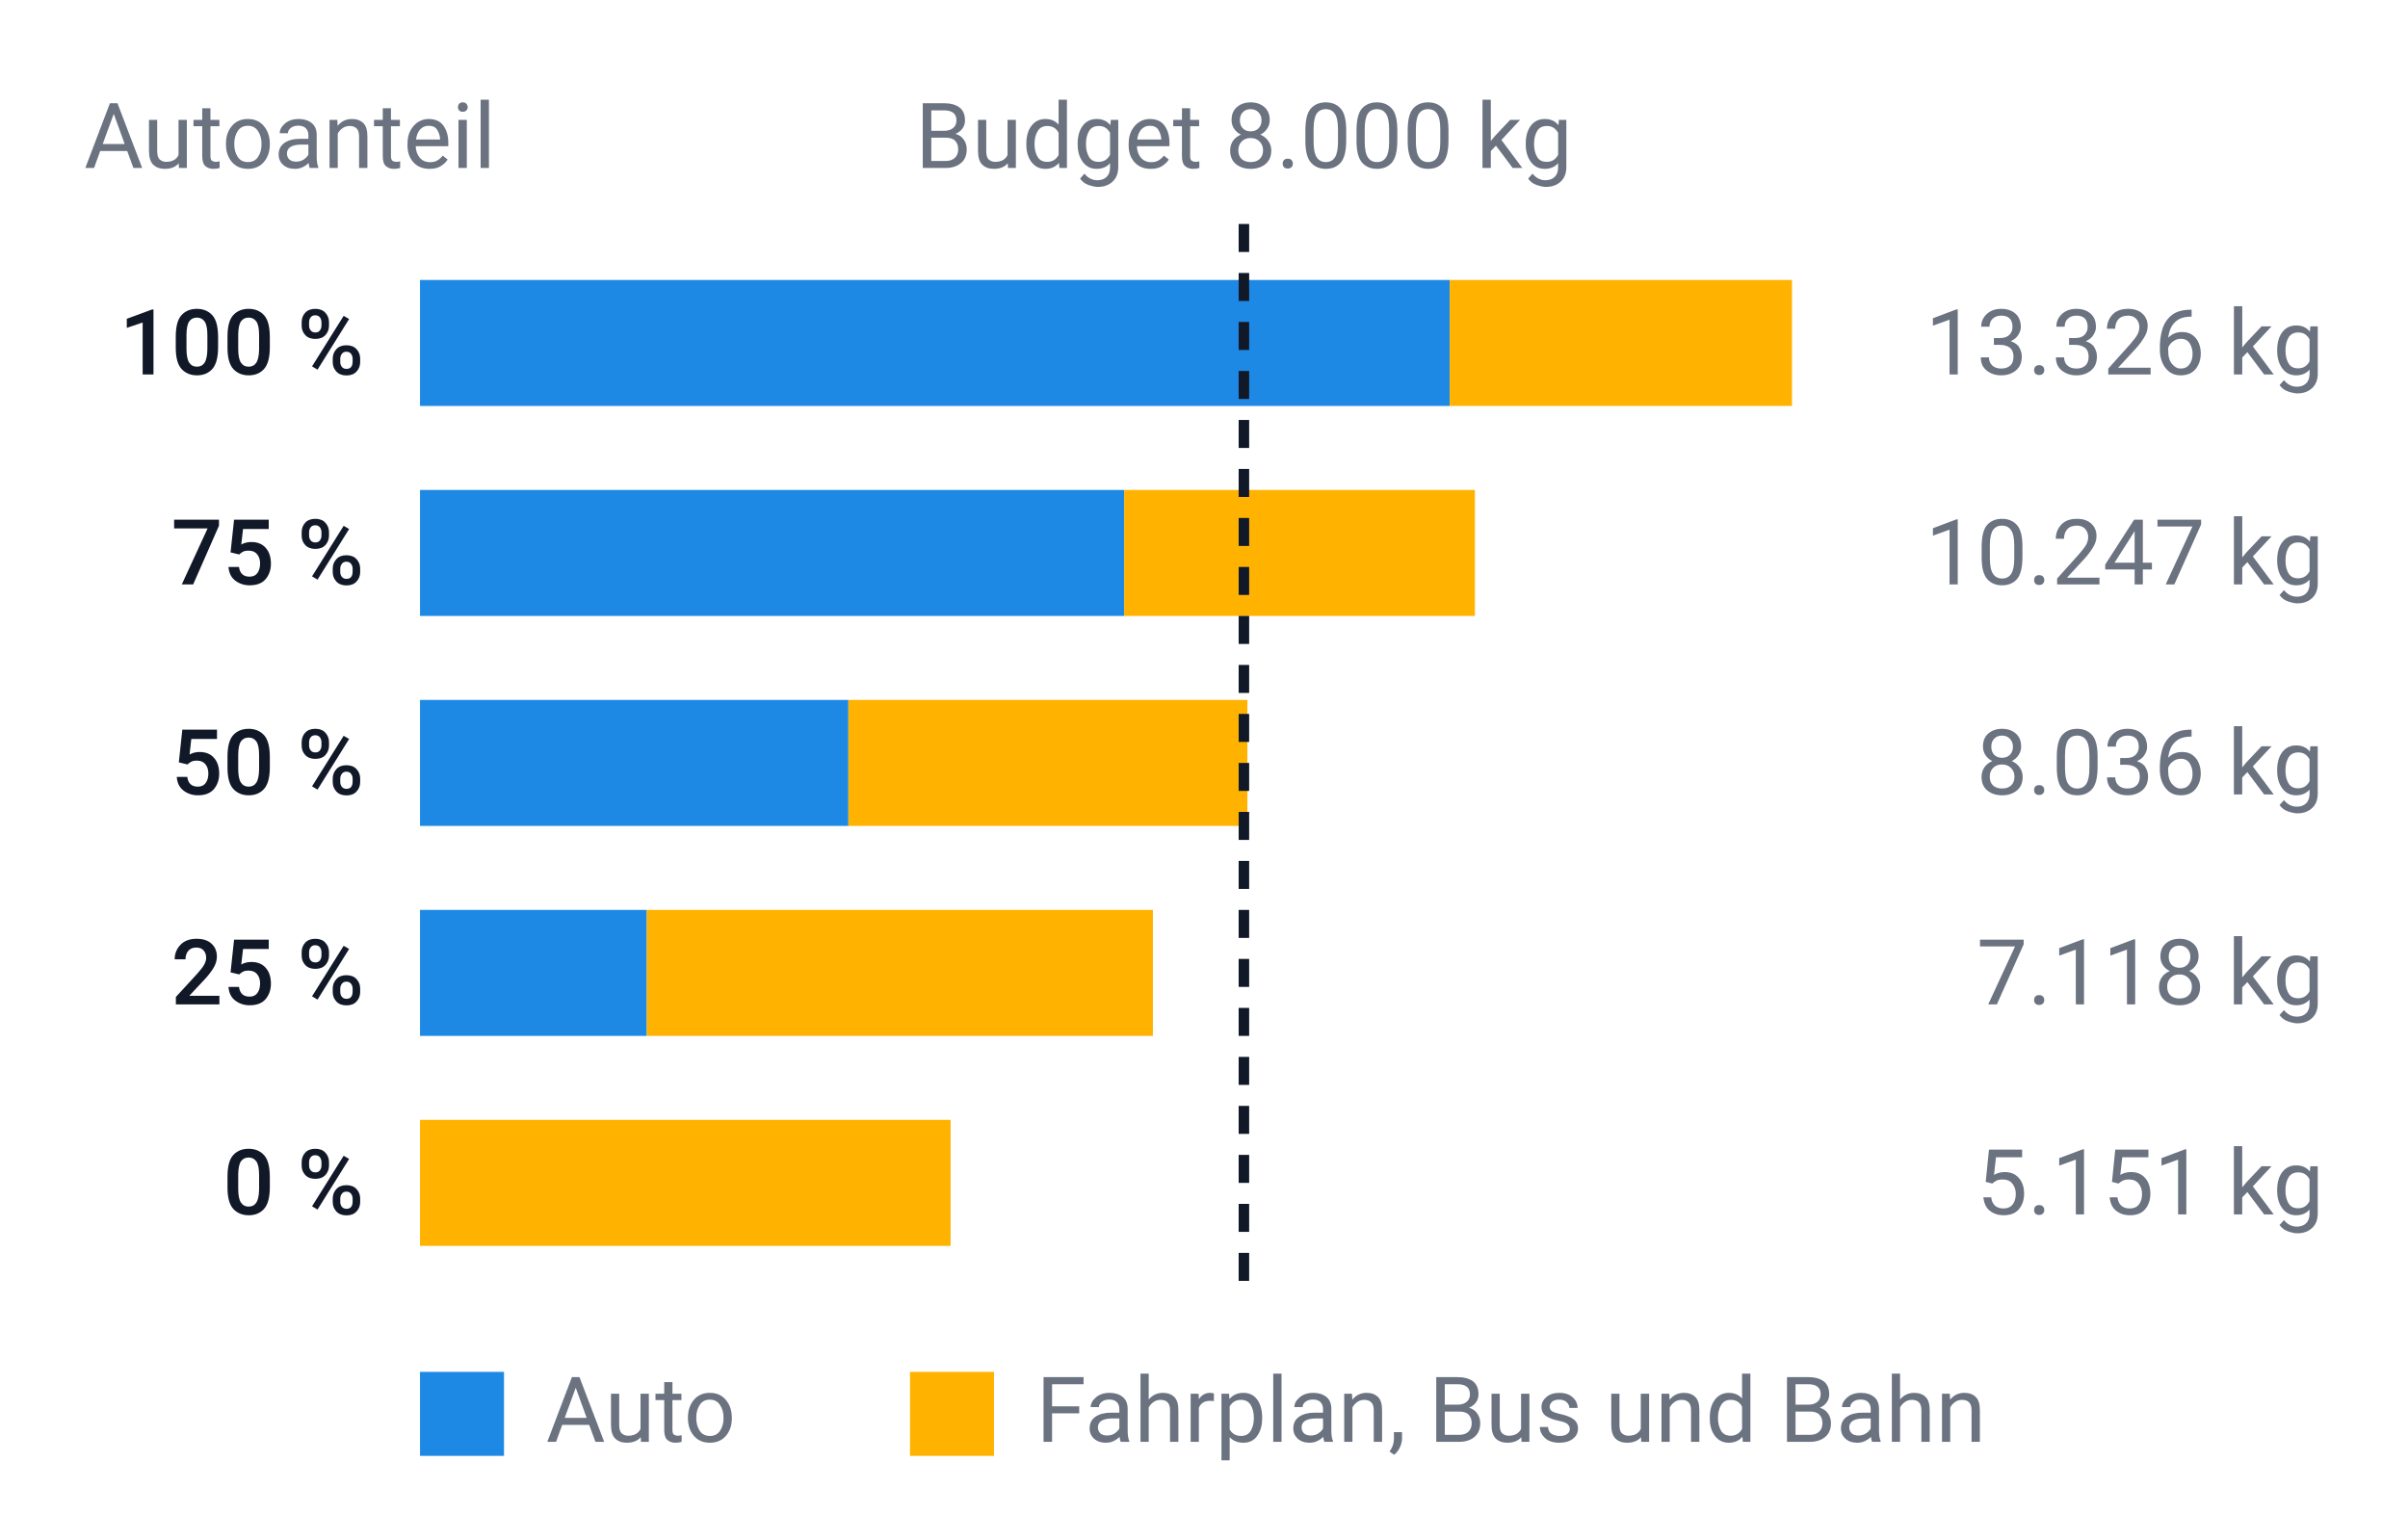
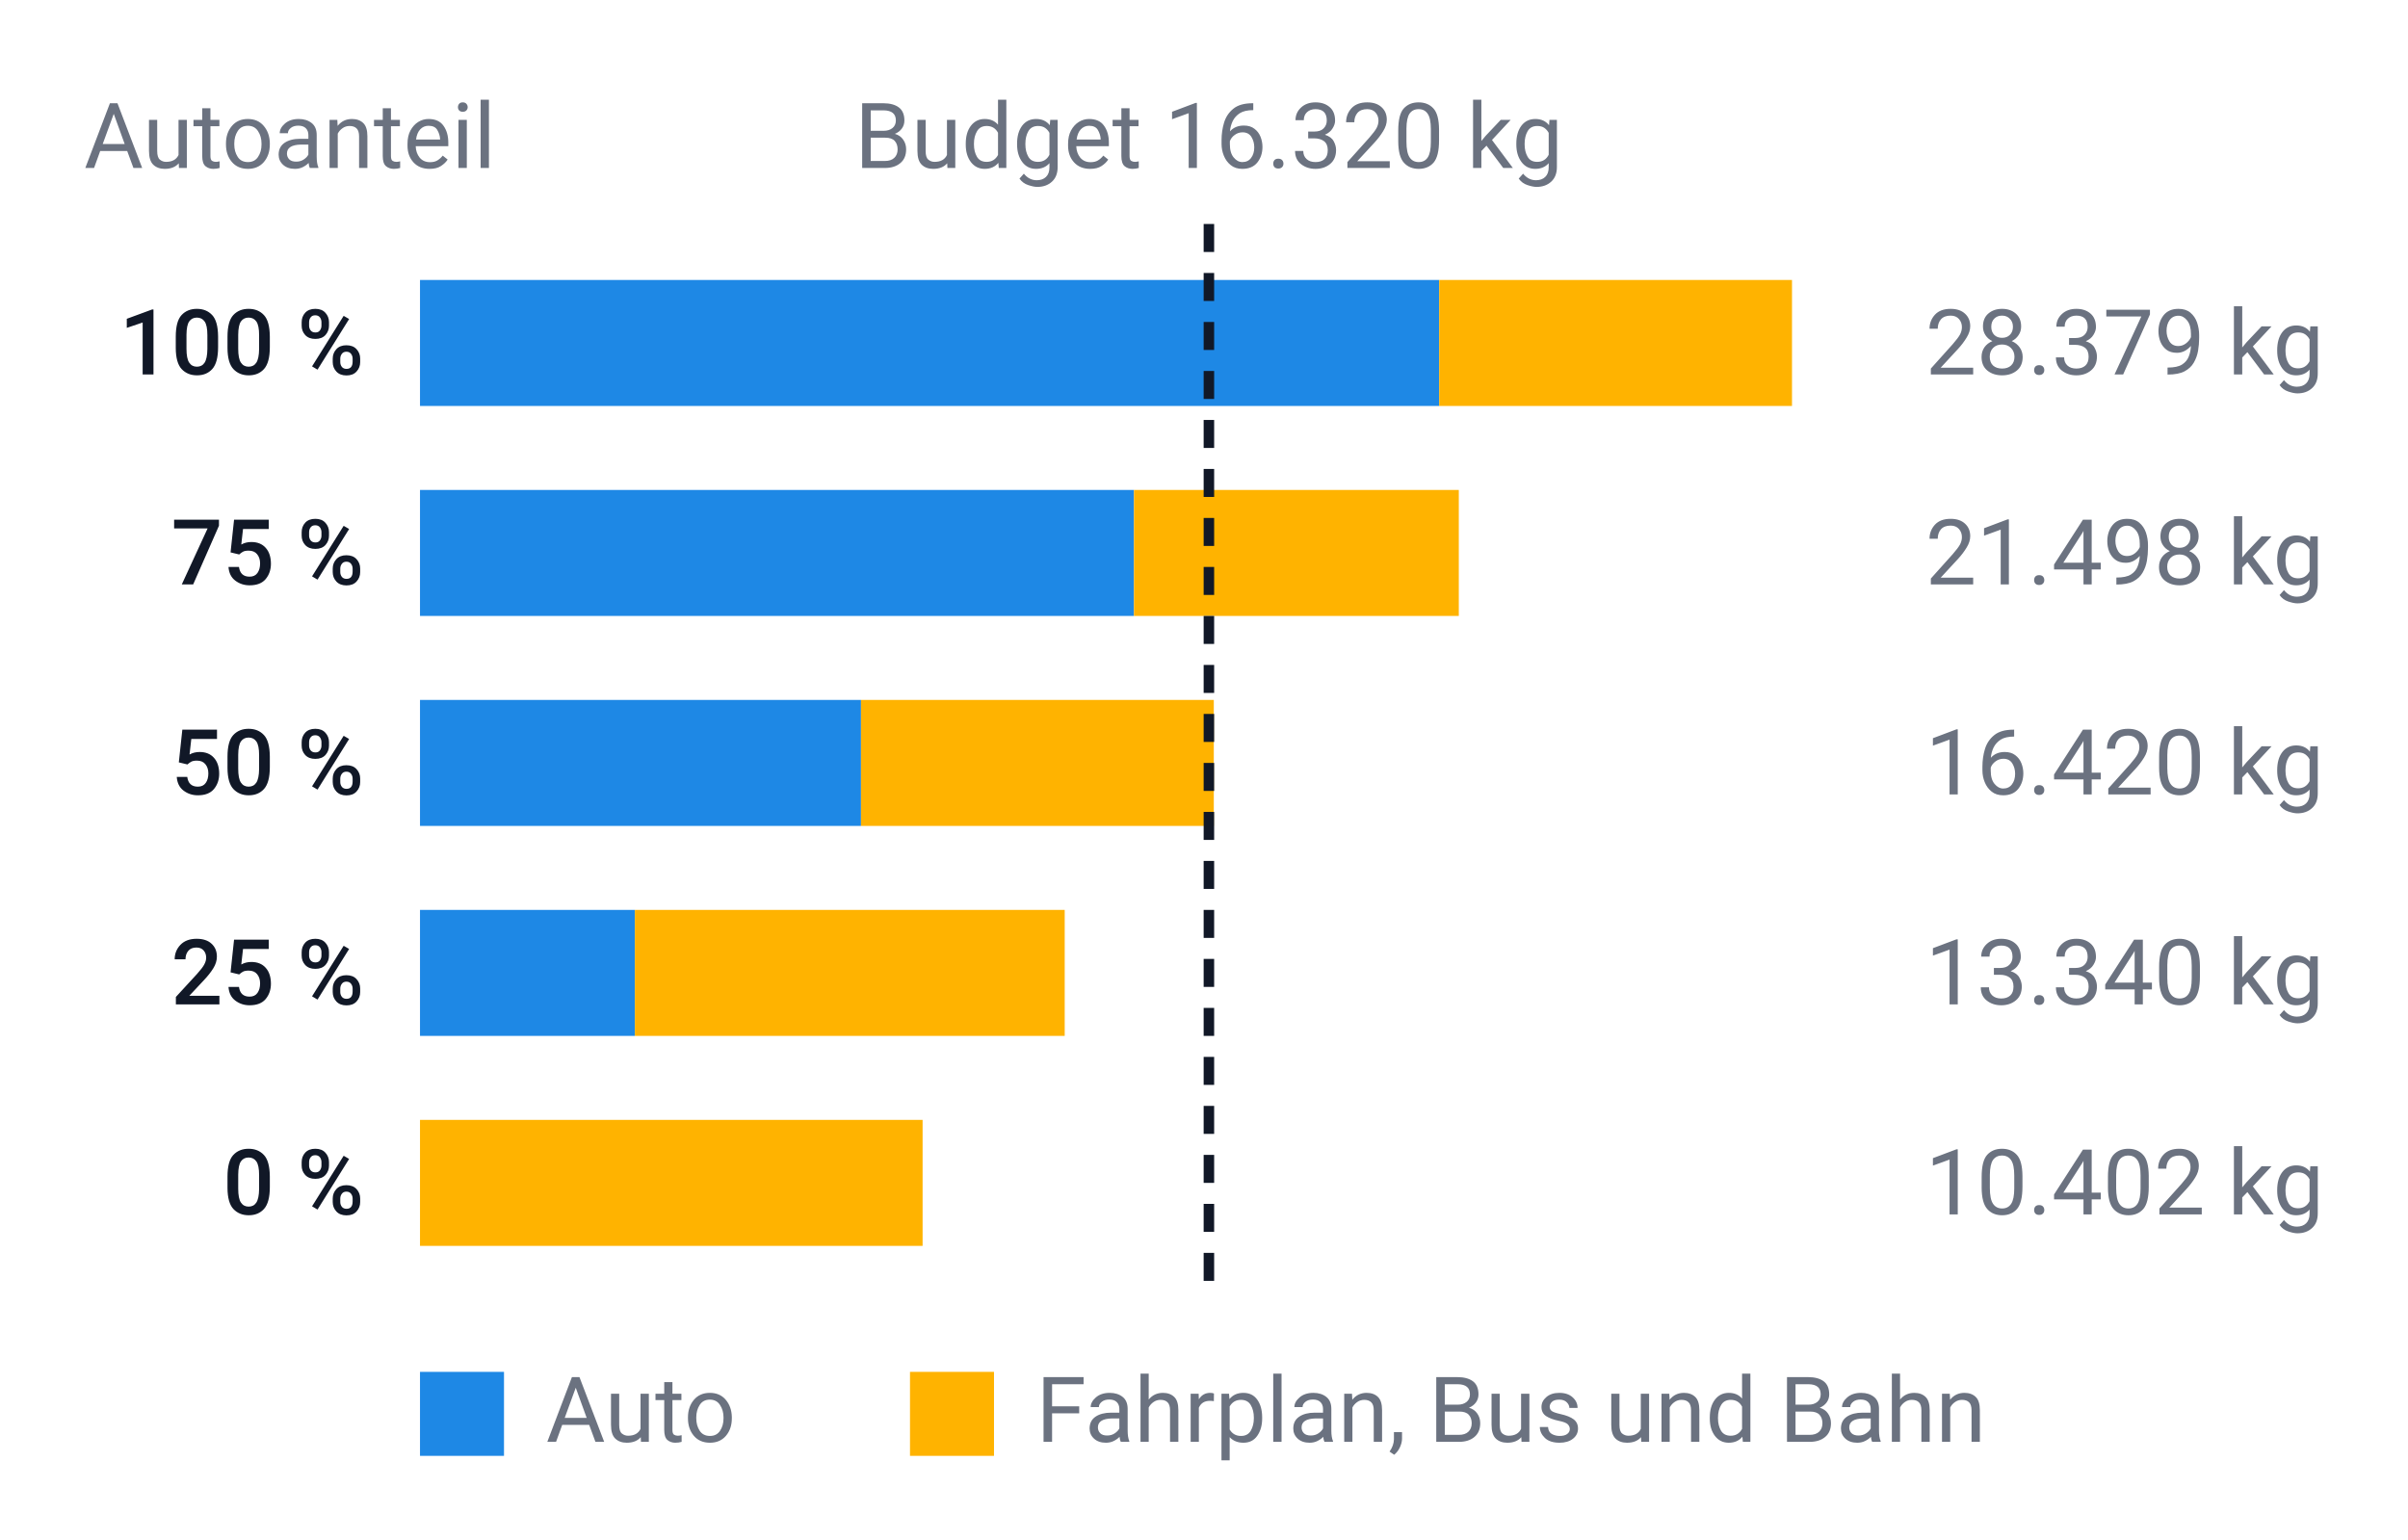
<svg xmlns="http://www.w3.org/2000/svg" viewBox="0 0 344 220" role="img" aria-labelledby="fig-runde-title fig-runde-desc" class="fig">
  <style>
    .fig-bg { fill: var(--fig-bg, #ffffff); }
    .fig-text { font-family: ui-sans-serif, system-ui, -apple-system, "Segoe UI", Roboto, sans-serif; font-size: 13px; font-variant-numeric: tabular-nums; fill: var(--fig-muted, #6b7280); }
    .fig-ink { fill: var(--fig-ink, #111827); }
    .fig-head { fill: var(--fig-ink, #111827); font-weight: 500; }
    .fig-line { fill: none; stroke: var(--fig-ink, #111827); }
    .fig-grid { fill: none; stroke: var(--fig-rule, #d7dbe1); }
    .fig-edge { fill: var(--fig-surface, #ffffff); stroke: var(--fig-strong, #bcc3cc); }
    .fig-node { fill: var(--fig-surface, #ffffff); stroke: var(--fig-ink, #111827); }
    .fig-car { fill: var(--fig-car, #1e88e5); }
    .fig-car-line { fill: none; stroke: var(--fig-car, #1e88e5); }
    .fig-pt { fill: var(--fig-pt, #ffb300); }
    .fig-people { fill: var(--fig-soft, #8b93a1); }
    .fig-people-line { fill: none; stroke: var(--fig-soft, #8b93a1); }
  </style>
  <rect class="fig-bg" width="344" height="220" rx="8" />
  <text class="fig-text" x="12" y="24">Autoanteil</text>
-   <rect class="fig-car" x="60" y="40" width="147.1" height="18" />
-   <rect class="fig-pt" x="207.1" y="40" width="48.9" height="18" />
-   <rect class="fig-car" x="60" y="70" width="100.6" height="18" />
-   <rect class="fig-pt" x="160.6" y="70" width="50.1" height="18" />
-   <rect class="fig-car" x="60" y="100" width="61.2" height="18" />
-   <rect class="fig-pt" x="121.2" y="100" width="57.0" height="18" />
-   <rect class="fig-car" x="60" y="130" width="32.4" height="18" />
-   <rect class="fig-pt" x="92.4" y="130" width="72.3" height="18" />
-   <rect class="fig-pt" x="60.0" y="160" width="75.8" height="18" />
-   <line class="fig-line" x1="177.7" x2="177.7" y1="32" y2="186" stroke-width="1.5" stroke-dasharray="4 3" />
-   <text class="fig-text" x="177.7" y="24" text-anchor="middle">Budget 8.000 kg</text>
+   <rect class="fig-car" x="60" y="40" width="145.6" height="18" />
+   <rect class="fig-pt" x="205.6" y="40" width="50.4" height="18" />
+   <rect class="fig-car" x="60" y="70" width="102.0" height="18" />
+   <rect class="fig-pt" x="162.0" y="70" width="46.4" height="18" />
+   <rect class="fig-car" x="60" y="100" width="63.0" height="18" />
+   <rect class="fig-pt" x="123.0" y="100" width="50.4" height="18" />
+   <rect class="fig-car" x="60" y="130" width="30.7" height="18" />
+   <rect class="fig-pt" x="90.7" y="130" width="61.4" height="18" />
+   <rect class="fig-pt" x="60.0" y="160" width="71.8" height="18" />
+   <line class="fig-line" x1="172.7" x2="172.7" y1="32" y2="186" stroke-width="1.5" stroke-dasharray="4 3" />
+   <text class="fig-text" x="172.7" y="24" text-anchor="middle">Budget 16.320 kg</text>
  <text class="fig-head fig-text" x="52" y="53.5" text-anchor="end">100 %</text>
-   <text class="fig-text" x="332" y="53.5" text-anchor="end">13.326 kg</text>
+   <text class="fig-text" x="332" y="53.5" text-anchor="end">28.379 kg</text>
  <text class="fig-head fig-text" x="52" y="83.5" text-anchor="end">75 %</text>
-   <text class="fig-text" x="332" y="83.5" text-anchor="end">10.247 kg</text>
+   <text class="fig-text" x="332" y="83.5" text-anchor="end">21.498 kg</text>
  <text class="fig-head fig-text" x="52" y="113.5" text-anchor="end">50 %</text>
-   <text class="fig-text" x="332" y="113.5" text-anchor="end">8.036 kg</text>
+   <text class="fig-text" x="332" y="113.5" text-anchor="end">16.420 kg</text>
  <text class="fig-head fig-text" x="52" y="143.5" text-anchor="end">25 %</text>
-   <text class="fig-text" x="332" y="143.5" text-anchor="end">7.118 kg</text>
+   <text class="fig-text" x="332" y="143.5" text-anchor="end">13.340 kg</text>
  <text class="fig-head fig-text" x="52" y="173.5" text-anchor="end">0 %</text>
-   <text class="fig-text" x="332" y="173.5" text-anchor="end">5.151 kg</text>
+   <text class="fig-text" x="332" y="173.5" text-anchor="end">10.402 kg</text>
  <rect class="fig-car" x="60" y="196" width="12" height="12" />
  <text class="fig-text" x="78" y="206">Auto</text>
  <rect class="fig-pt" x="130" y="196" width="12" height="12" />
  <text class="fig-text" x="148" y="206">Fahrplan, Bus und Bahn</text>
</svg>
